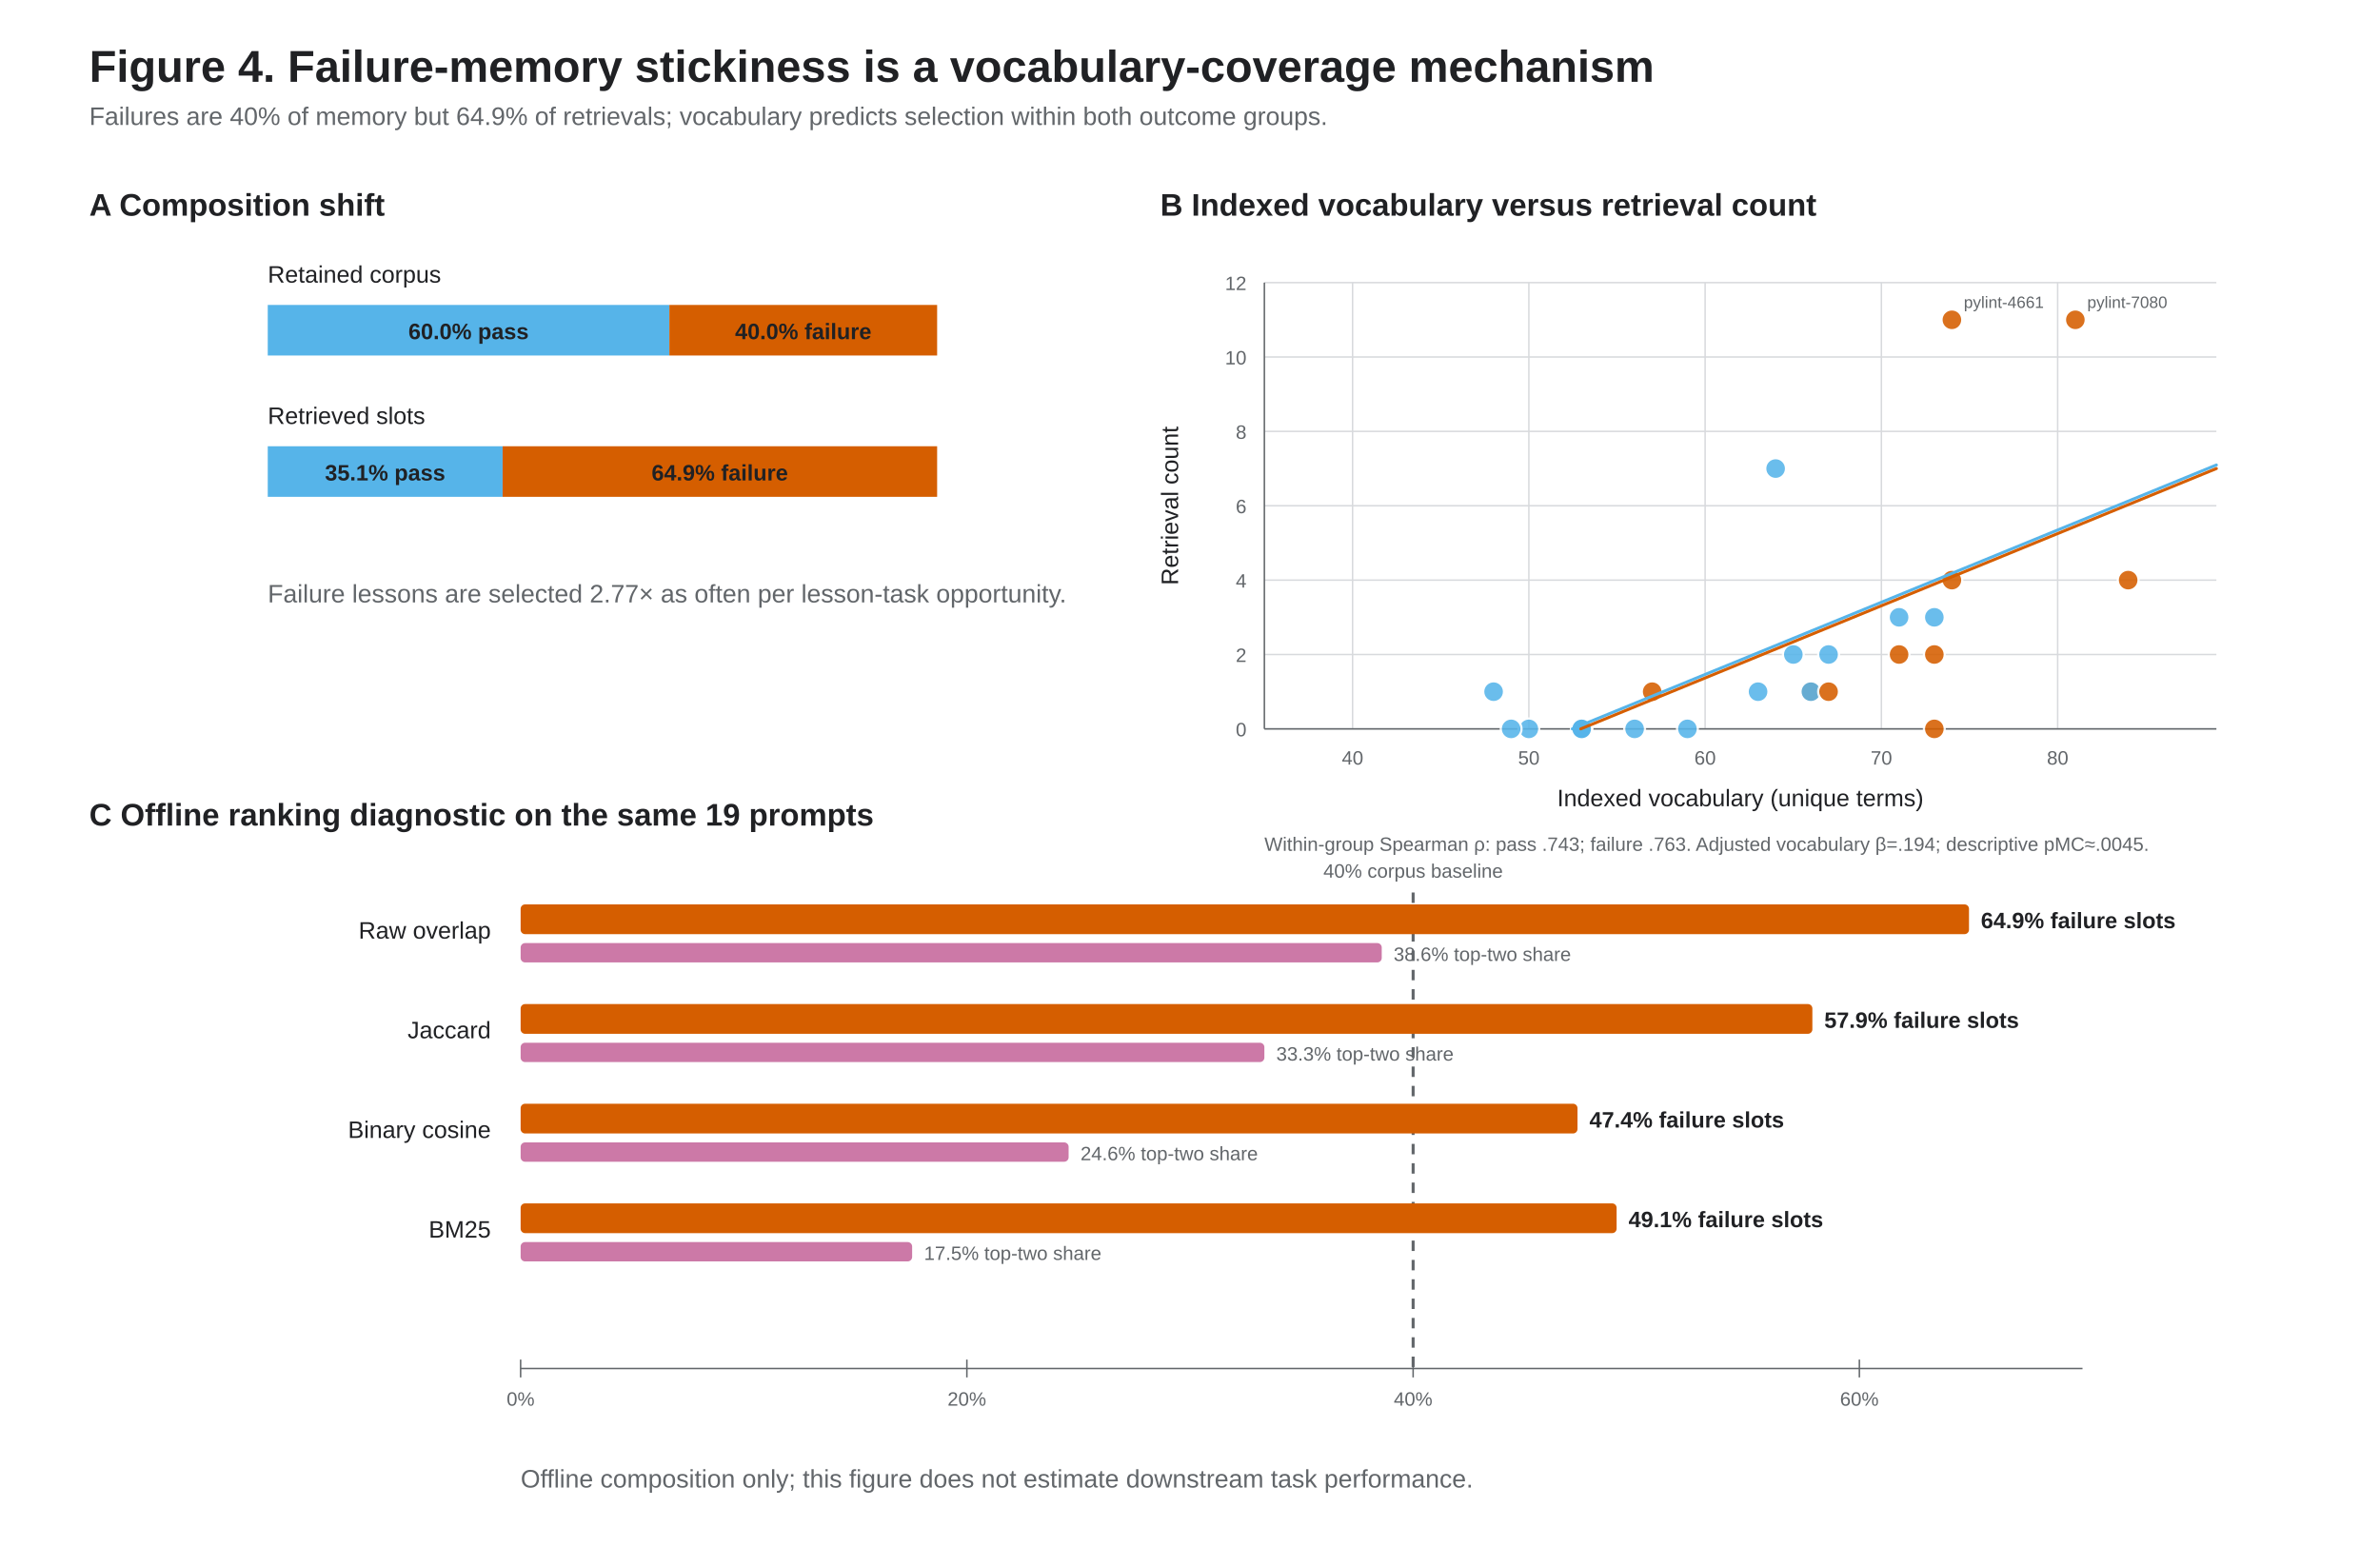
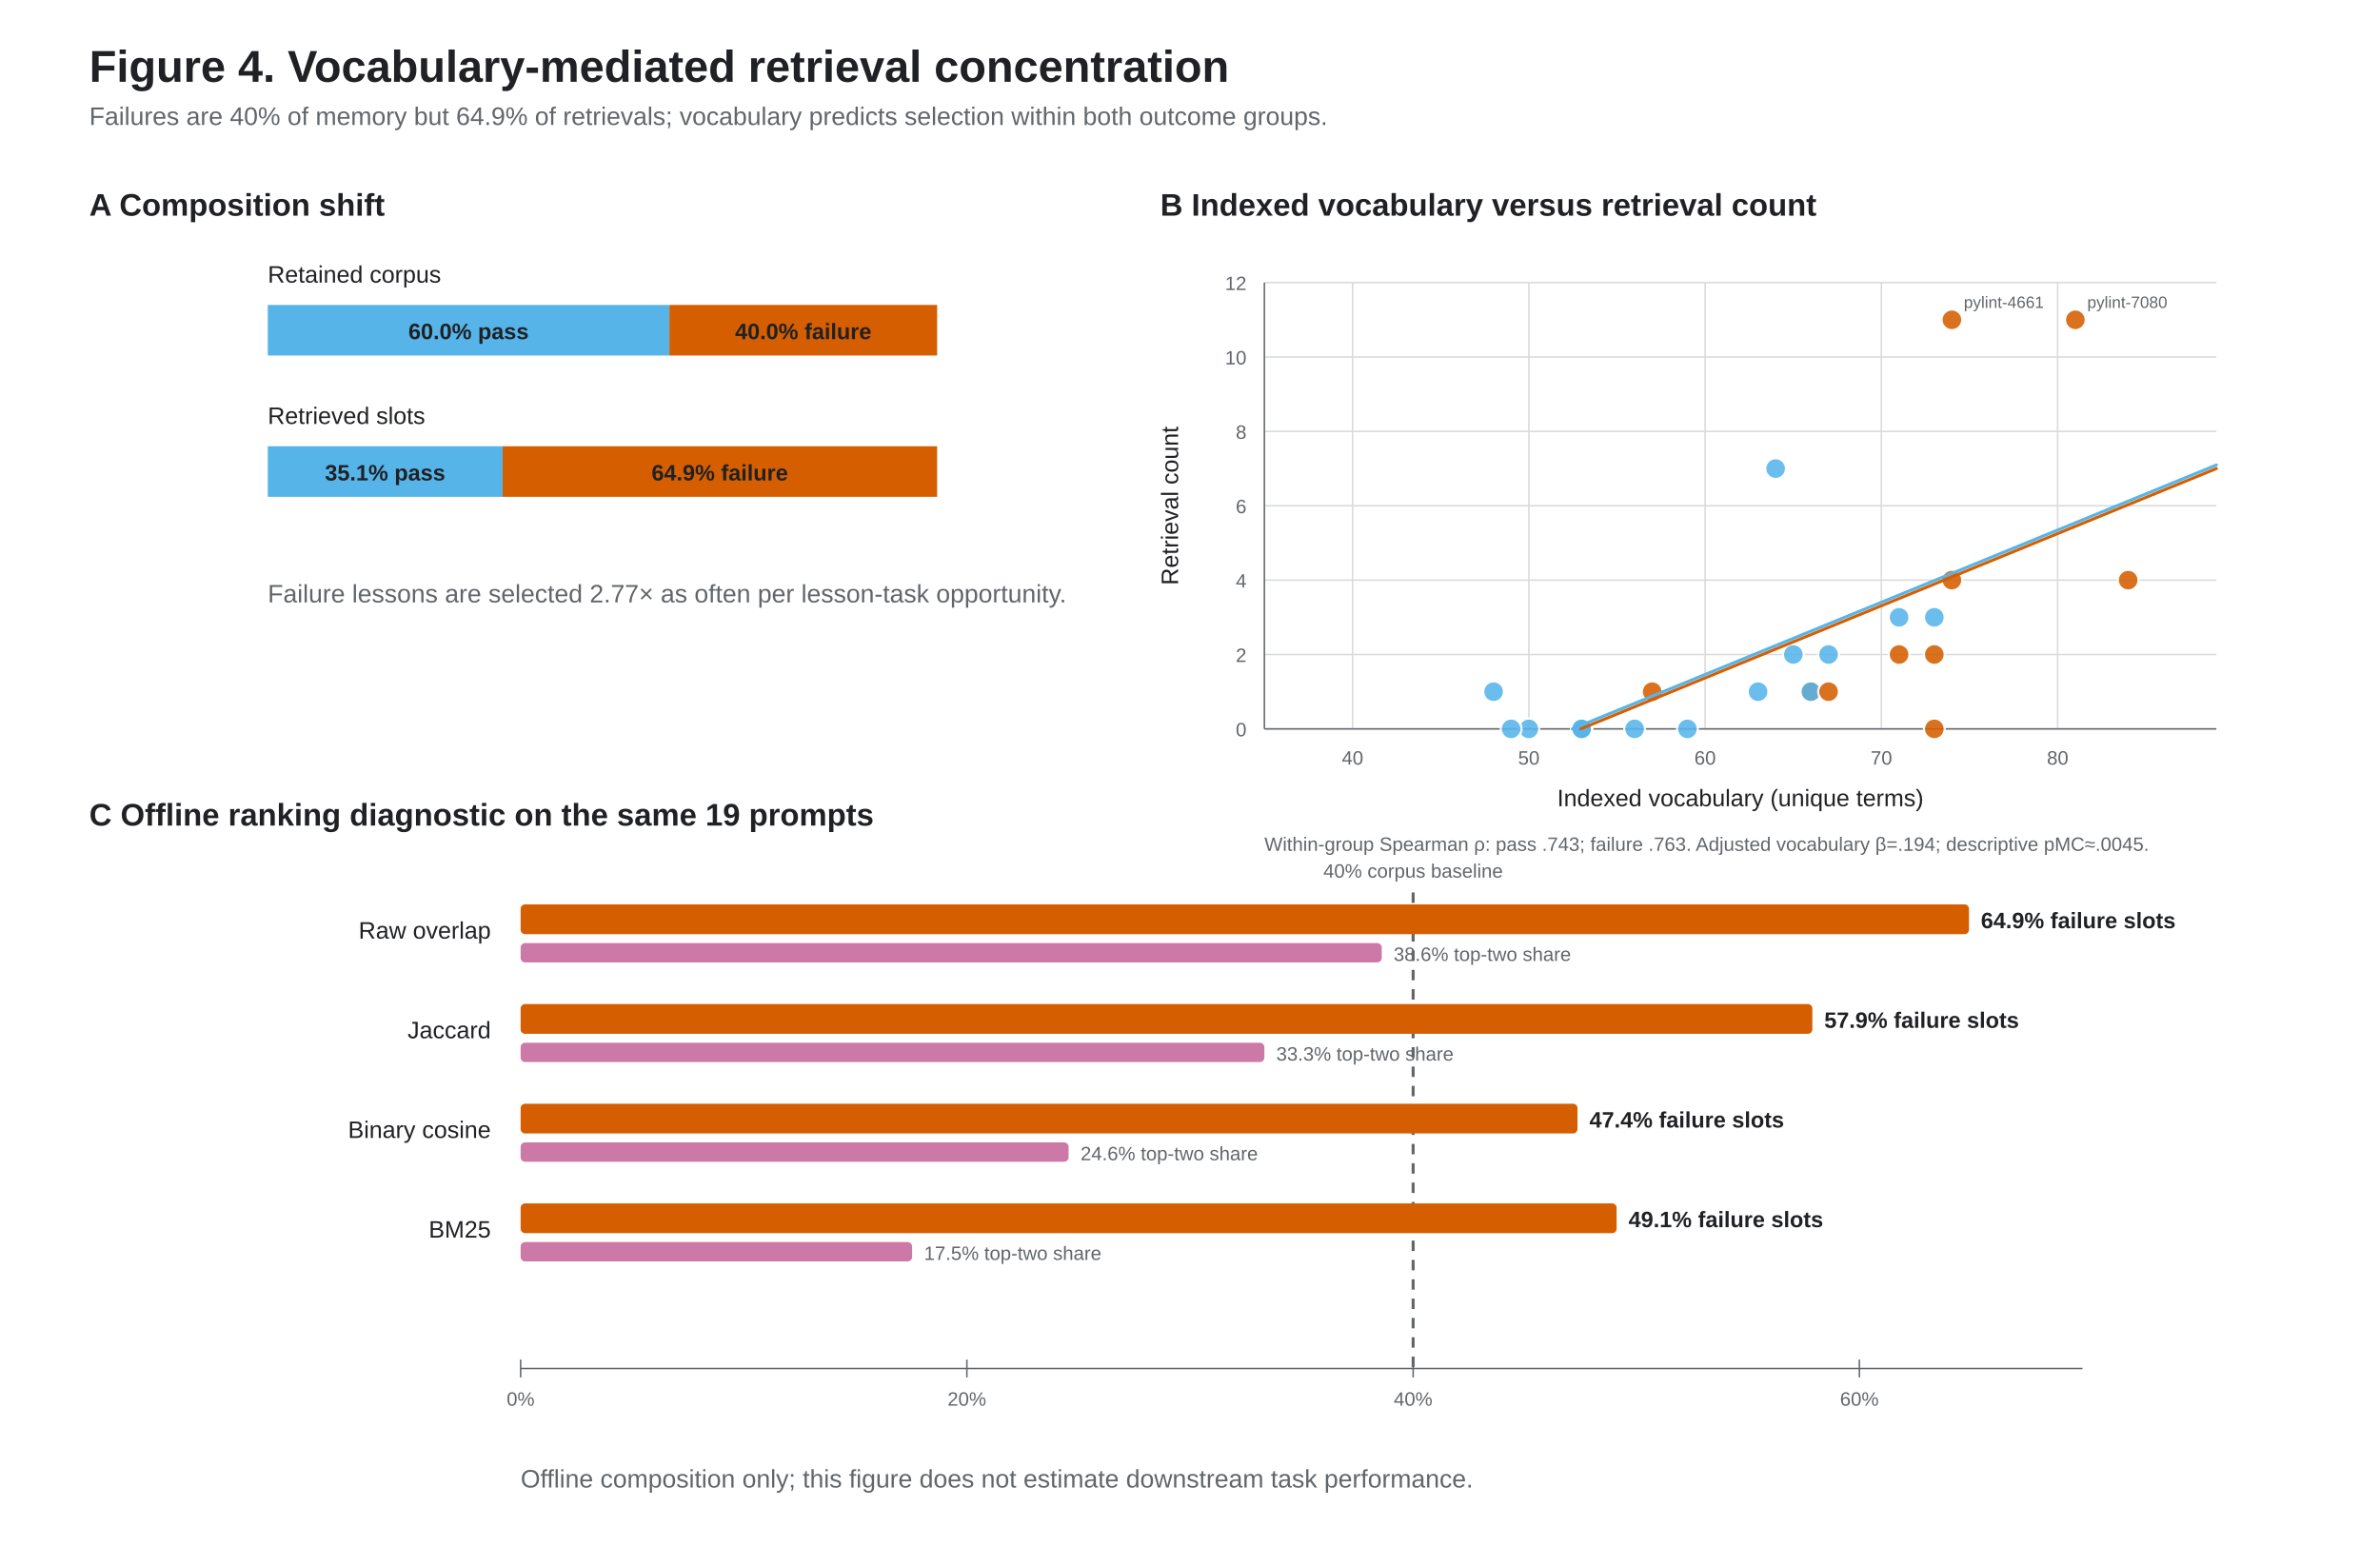
<svg xmlns="http://www.w3.org/2000/svg" width="1600" height="1040" viewBox="0 0 1600 1040" role="img" aria-labelledby="title desc">
  <defs>
    <marker id="arrow" markerWidth="10" markerHeight="8" refX="9" refY="4" orient="auto">
      <path d="M0,0 L10,4 L0,8 Z" fill="#62666A" />
    </marker>
  </defs>
  <style>text{font-family:Arial,Helvetica,sans-serif;fill:#202124}.title{font-size:30px;font-weight:700}.subtitle{font-size:17px;fill:#62666A}.panel{font-size:21px;font-weight:700}.label{font-size:16px}.small{font-size:13px;fill:#62666A}.tiny{font-size:11px;fill:#62666A}.value{font-size:15px;font-weight:700}.axis{stroke:#62666A;stroke-width:1}.grid{stroke:#D8DADD;stroke-width:1}</style>
  <rect width="1600" height="1040" fill="#FFFFFF" />
-   <text x="60.0" y="55.0" class="title" text-anchor="start">Figure 4. Failure-memory stickiness is a vocabulary-coverage mechanism</text>
+   <text x="60.0" y="55.0" class="title" text-anchor="start">Figure 4. Vocabulary-mediated retrieval concentration</text>
  <text x="60.0" y="84.0" class="subtitle" text-anchor="start">Failures are 40% of memory but 64.9% of retrievals; vocabulary predicts selection within both outcome groups.</text>
  <text x="60.0" y="145.0" class="panel" text-anchor="start">A  Composition shift</text>
  <text x="180.0" y="190.0" class="label" text-anchor="start">Retained corpus</text>
  <rect x="180.0" y="205.0" width="270.0" height="34.0" rx="0.0" fill="#56B4E9" stroke="none" stroke-width="1" opacity="1.0" />
  <rect x="450.0" y="205.0" width="180.0" height="34.0" rx="0.0" fill="#D55E00" stroke="none" stroke-width="1" opacity="1.0" />
  <text x="315.0" y="228.0" class="value" text-anchor="middle">60.0% pass</text>
  <text x="540.0" y="228.0" class="value" text-anchor="middle" fill="#FFFFFF">40.0% failure</text>
  <text x="180.0" y="285.0" class="label" text-anchor="start">Retrieved slots</text>
  <rect x="180.0" y="300.0" width="157.9" height="34.0" rx="0.0" fill="#56B4E9" stroke="none" stroke-width="1" opacity="1.0" />
  <rect x="337.9" y="300.0" width="292.1" height="34.0" rx="0.0" fill="#D55E00" stroke="none" stroke-width="1" opacity="1.0" />
  <text x="258.9" y="323.0" class="value" text-anchor="middle">35.1% pass</text>
  <text x="483.9" y="323.0" class="value" text-anchor="middle" fill="#FFFFFF">64.9% failure</text>
  <text x="180.0" y="405.0" class="subtitle" text-anchor="start">Failure lessons are selected 2.77× as often per lesson-task opportunity.</text>
  <text x="780.0" y="145.0" class="panel" text-anchor="start">B  Indexed vocabulary versus retrieval count</text>
  <line x1="850.0" y1="490.0" x2="1490.0" y2="490.0" stroke="#D8DADD" stroke-width="1" opacity="1.0" />
  <text x="838.0" y="495.0" class="small" text-anchor="end">0</text>
  <line x1="850.0" y1="440.0" x2="1490.0" y2="440.0" stroke="#D8DADD" stroke-width="1" opacity="1.0" />
  <text x="838.0" y="445.0" class="small" text-anchor="end">2</text>
  <line x1="850.0" y1="390.0" x2="1490.0" y2="390.0" stroke="#D8DADD" stroke-width="1" opacity="1.0" />
  <text x="838.0" y="395.0" class="small" text-anchor="end">4</text>
  <line x1="850.0" y1="340.0" x2="1490.0" y2="340.0" stroke="#D8DADD" stroke-width="1" opacity="1.0" />
  <text x="838.0" y="345.0" class="small" text-anchor="end">6</text>
  <line x1="850.0" y1="290.0" x2="1490.0" y2="290.0" stroke="#D8DADD" stroke-width="1" opacity="1.0" />
  <text x="838.0" y="295.0" class="small" text-anchor="end">8</text>
  <line x1="850.0" y1="240.0" x2="1490.0" y2="240.0" stroke="#D8DADD" stroke-width="1" opacity="1.0" />
  <text x="838.0" y="245.0" class="small" text-anchor="end">10</text>
  <line x1="850.0" y1="190.0" x2="1490.0" y2="190.0" stroke="#D8DADD" stroke-width="1" opacity="1.0" />
  <text x="838.0" y="195.0" class="small" text-anchor="end">12</text>
  <line x1="909.3" y1="190.0" x2="909.3" y2="490.0" stroke="#D8DADD" stroke-width="1" opacity="1.0" />
  <text x="909.3" y="514.0" class="small" text-anchor="middle">40</text>
  <line x1="1027.8" y1="190.0" x2="1027.8" y2="490.0" stroke="#D8DADD" stroke-width="1" opacity="1.0" />
  <text x="1027.8" y="514.0" class="small" text-anchor="middle">50</text>
  <line x1="1146.3" y1="190.0" x2="1146.3" y2="490.0" stroke="#D8DADD" stroke-width="1" opacity="1.0" />
  <text x="1146.3" y="514.0" class="small" text-anchor="middle">60</text>
  <line x1="1264.8" y1="190.0" x2="1264.8" y2="490.0" stroke="#D8DADD" stroke-width="1" opacity="1.0" />
  <text x="1264.8" y="514.0" class="small" text-anchor="middle">70</text>
  <line x1="1383.3" y1="190.0" x2="1383.3" y2="490.0" stroke="#D8DADD" stroke-width="1" opacity="1.0" />
  <text x="1383.3" y="514.0" class="small" text-anchor="middle">80</text>
  <line x1="850.0" y1="190.0" x2="850.0" y2="490.0" stroke="#62666A" stroke-width="1" opacity="1.0" />
  <line x1="850.0" y1="490.0" x2="1490.0" y2="490.0" stroke="#62666A" stroke-width="1" opacity="1.0" />
  <circle cx="1300.4" cy="490.0" r="7.0" fill="#D55E00" stroke="#FFFFFF" stroke-width="1.5" opacity="0.88" />
  <circle cx="1004.1" cy="465.0" r="7.0" fill="#56B4E9" stroke="#FFFFFF" stroke-width="1.5" opacity="0.88" />
  <circle cx="1063.3" cy="490.0" r="7.0" fill="#56B4E9" stroke="#FFFFFF" stroke-width="1.5" opacity="0.88" />
  <circle cx="1205.6" cy="440.0" r="7.0" fill="#56B4E9" stroke="#FFFFFF" stroke-width="1.5" opacity="0.88" />
  <circle cx="1193.7" cy="315.0" r="7.0" fill="#56B4E9" stroke="#FFFFFF" stroke-width="1.5" opacity="0.88" />
  <circle cx="1134.4" cy="490.0" r="7.0" fill="#56B4E9" stroke="#FFFFFF" stroke-width="1.5" opacity="0.88" />
  <circle cx="1276.7" cy="415.0" r="7.0" fill="#56B4E9" stroke="#FFFFFF" stroke-width="1.5" opacity="0.88" />
  <circle cx="1312.2" cy="215.0" r="7.0" fill="#D55E00" stroke="#FFFFFF" stroke-width="1.5" opacity="0.88" />
  <text x="1320.2" y="207.0" class="tiny" text-anchor="start">pylint-4661</text>
  <circle cx="1276.7" cy="440.0" r="7.0" fill="#D55E00" stroke="#FFFFFF" stroke-width="1.5" opacity="0.88" />
  <circle cx="1300.4" cy="440.0" r="7.0" fill="#D55E00" stroke="#FFFFFF" stroke-width="1.5" opacity="0.88" />
  <circle cx="1098.9" cy="490.0" r="7.0" fill="#56B4E9" stroke="#FFFFFF" stroke-width="1.5" opacity="0.88" />
  <circle cx="1217.4" cy="465.0" r="7.0" fill="#D55E00" stroke="#FFFFFF" stroke-width="1.5" opacity="0.88" />
  <circle cx="1063.3" cy="490.0" r="7.0" fill="#56B4E9" stroke="#FFFFFF" stroke-width="1.5" opacity="0.88" />
  <circle cx="1300.4" cy="415.0" r="7.0" fill="#56B4E9" stroke="#FFFFFF" stroke-width="1.5" opacity="0.88" />
  <circle cx="1063.3" cy="490.0" r="7.0" fill="#56B4E9" stroke="#FFFFFF" stroke-width="1.5" opacity="0.88" />
  <circle cx="1217.4" cy="465.0" r="7.0" fill="#56B4E9" stroke="#FFFFFF" stroke-width="1.5" opacity="0.88" />
  <circle cx="1181.9" cy="465.0" r="7.0" fill="#56B4E9" stroke="#FFFFFF" stroke-width="1.5" opacity="0.88" />
  <circle cx="1312.2" cy="390.0" r="7.0" fill="#D55E00" stroke="#FFFFFF" stroke-width="1.5" opacity="0.88" />
  <circle cx="1395.2" cy="215.0" r="7.0" fill="#D55E00" stroke="#FFFFFF" stroke-width="1.5" opacity="0.88" />
  <text x="1403.2" y="207.0" class="tiny" text-anchor="start">pylint-7080</text>
  <circle cx="1430.7" cy="390.0" r="7.0" fill="#D55E00" stroke="#FFFFFF" stroke-width="1.5" opacity="0.88" />
  <circle cx="1229.3" cy="440.0" r="7.0" fill="#56B4E9" stroke="#FFFFFF" stroke-width="1.5" opacity="0.88" />
  <circle cx="1110.7" cy="465.0" r="7.0" fill="#D55E00" stroke="#FFFFFF" stroke-width="1.5" opacity="0.88" />
  <circle cx="1229.3" cy="465.0" r="7.0" fill="#D55E00" stroke="#FFFFFF" stroke-width="1.5" opacity="0.88" />
  <circle cx="1027.8" cy="490.0" r="7.0" fill="#56B4E9" stroke="#FFFFFF" stroke-width="1.5" opacity="0.88" />
  <circle cx="1015.9" cy="490.0" r="7.0" fill="#56B4E9" stroke="#FFFFFF" stroke-width="1.5" opacity="0.88" />
  <polyline points="1057.0,490.0 1490.0,312.6" fill="none" stroke="#56B4E9" stroke-width="2" stroke-linejoin="round" stroke-linecap="round" />
  <polyline points="1062.7,490.0 1490.0,315.0" fill="none" stroke="#D55E00" stroke-width="2" stroke-linejoin="round" stroke-linecap="round" />
  <text x="1170.0" y="542.0" class="label" text-anchor="middle">Indexed vocabulary (unique terms)</text>
  <text x="792.0" y="340.0" class="label" text-anchor="middle" transform="rotate(-90 792 340.0)">Retrieval count</text>
  <text x="850.0" y="572.0" class="small" text-anchor="start">Within-group Spearman ρ: pass .743; failure .763. Adjusted vocabulary β=.194; descriptive pMC≈.0045.</text>
  <text x="60.0" y="555.0" class="panel" text-anchor="start">C  Offline ranking diagnostic on the same 19 prompts</text>
  <line x1="350.0" y1="920.0" x2="1400.0" y2="920.0" stroke="#62666A" stroke-width="1" opacity="1.0" />
  <line x1="350.0" y1="914.0" x2="350.0" y2="926.0" stroke="#62666A" stroke-width="1" opacity="1.0" />
  <text x="350.0" y="945.0" class="small" text-anchor="middle">0%</text>
  <line x1="650.0" y1="914.0" x2="650.0" y2="926.0" stroke="#62666A" stroke-width="1" opacity="1.0" />
  <text x="650.0" y="945.0" class="small" text-anchor="middle">20%</text>
  <line x1="950.0" y1="914.0" x2="950.0" y2="926.0" stroke="#62666A" stroke-width="1" opacity="1.0" />
  <text x="950.0" y="945.0" class="small" text-anchor="middle">40%</text>
  <line x1="1250.0" y1="914.0" x2="1250.0" y2="926.0" stroke="#62666A" stroke-width="1" opacity="1.0" />
  <text x="1250.0" y="945.0" class="small" text-anchor="middle">60%</text>
  <line x1="950.0" y1="600.0" x2="950.0" y2="920.0" stroke="#62666A" stroke-width="2" opacity="1.0" stroke-dasharray="7 6" />
  <text x="950.0" y="590.0" class="small" text-anchor="middle">40% corpus baseline</text>
  <text x="330.0" y="631.0" class="label" text-anchor="end">Raw overlap</text>
  <rect x="350.0" y="608.0" width="973.7" height="20.0" rx="3.0" fill="#D55E00" stroke="none" stroke-width="1" opacity="1.0" />
  <rect x="350.0" y="634.0" width="578.9" height="13.0" rx="3.0" fill="#CC79A7" stroke="none" stroke-width="1" opacity="1.0" />
  <text x="1331.7" y="624.0" class="value" text-anchor="start">64.9% failure slots</text>
  <text x="936.9" y="646.0" class="small" text-anchor="start">38.6% top-two share</text>
  <text x="330.0" y="698.0" class="label" text-anchor="end">Jaccard</text>
  <rect x="350.0" y="675.0" width="868.4" height="20.0" rx="3.0" fill="#D55E00" stroke="none" stroke-width="1" opacity="1.0" />
  <rect x="350.0" y="701.0" width="500.0" height="13.0" rx="3.0" fill="#CC79A7" stroke="none" stroke-width="1" opacity="1.0" />
  <text x="1226.4" y="691.0" class="value" text-anchor="start">57.9% failure slots</text>
  <text x="858.0" y="713.0" class="small" text-anchor="start">33.3% top-two share</text>
  <text x="330.0" y="765.0" class="label" text-anchor="end">Binary cosine</text>
  <rect x="350.0" y="742.0" width="710.5" height="20.0" rx="3.0" fill="#D55E00" stroke="none" stroke-width="1" opacity="1.0" />
  <rect x="350.0" y="768.0" width="368.4" height="13.0" rx="3.0" fill="#CC79A7" stroke="none" stroke-width="1" opacity="1.0" />
  <text x="1068.5" y="758.0" class="value" text-anchor="start">47.4% failure slots</text>
  <text x="726.4" y="780.0" class="small" text-anchor="start">24.6% top-two share</text>
  <text x="330.0" y="832.0" class="label" text-anchor="end">BM25</text>
  <rect x="350.0" y="809.0" width="736.8" height="20.0" rx="3.0" fill="#D55E00" stroke="none" stroke-width="1" opacity="1.0" />
  <rect x="350.0" y="835.0" width="263.2" height="13.0" rx="3.0" fill="#CC79A7" stroke="none" stroke-width="1" opacity="1.0" />
  <text x="1094.8" y="825.0" class="value" text-anchor="start">49.1% failure slots</text>
  <text x="621.2" y="847.0" class="small" text-anchor="start">17.5% top-two share</text>
  <text x="350.0" y="1000.0" class="subtitle" text-anchor="start">Offline composition only; this figure does not estimate downstream task performance.</text>
</svg>
